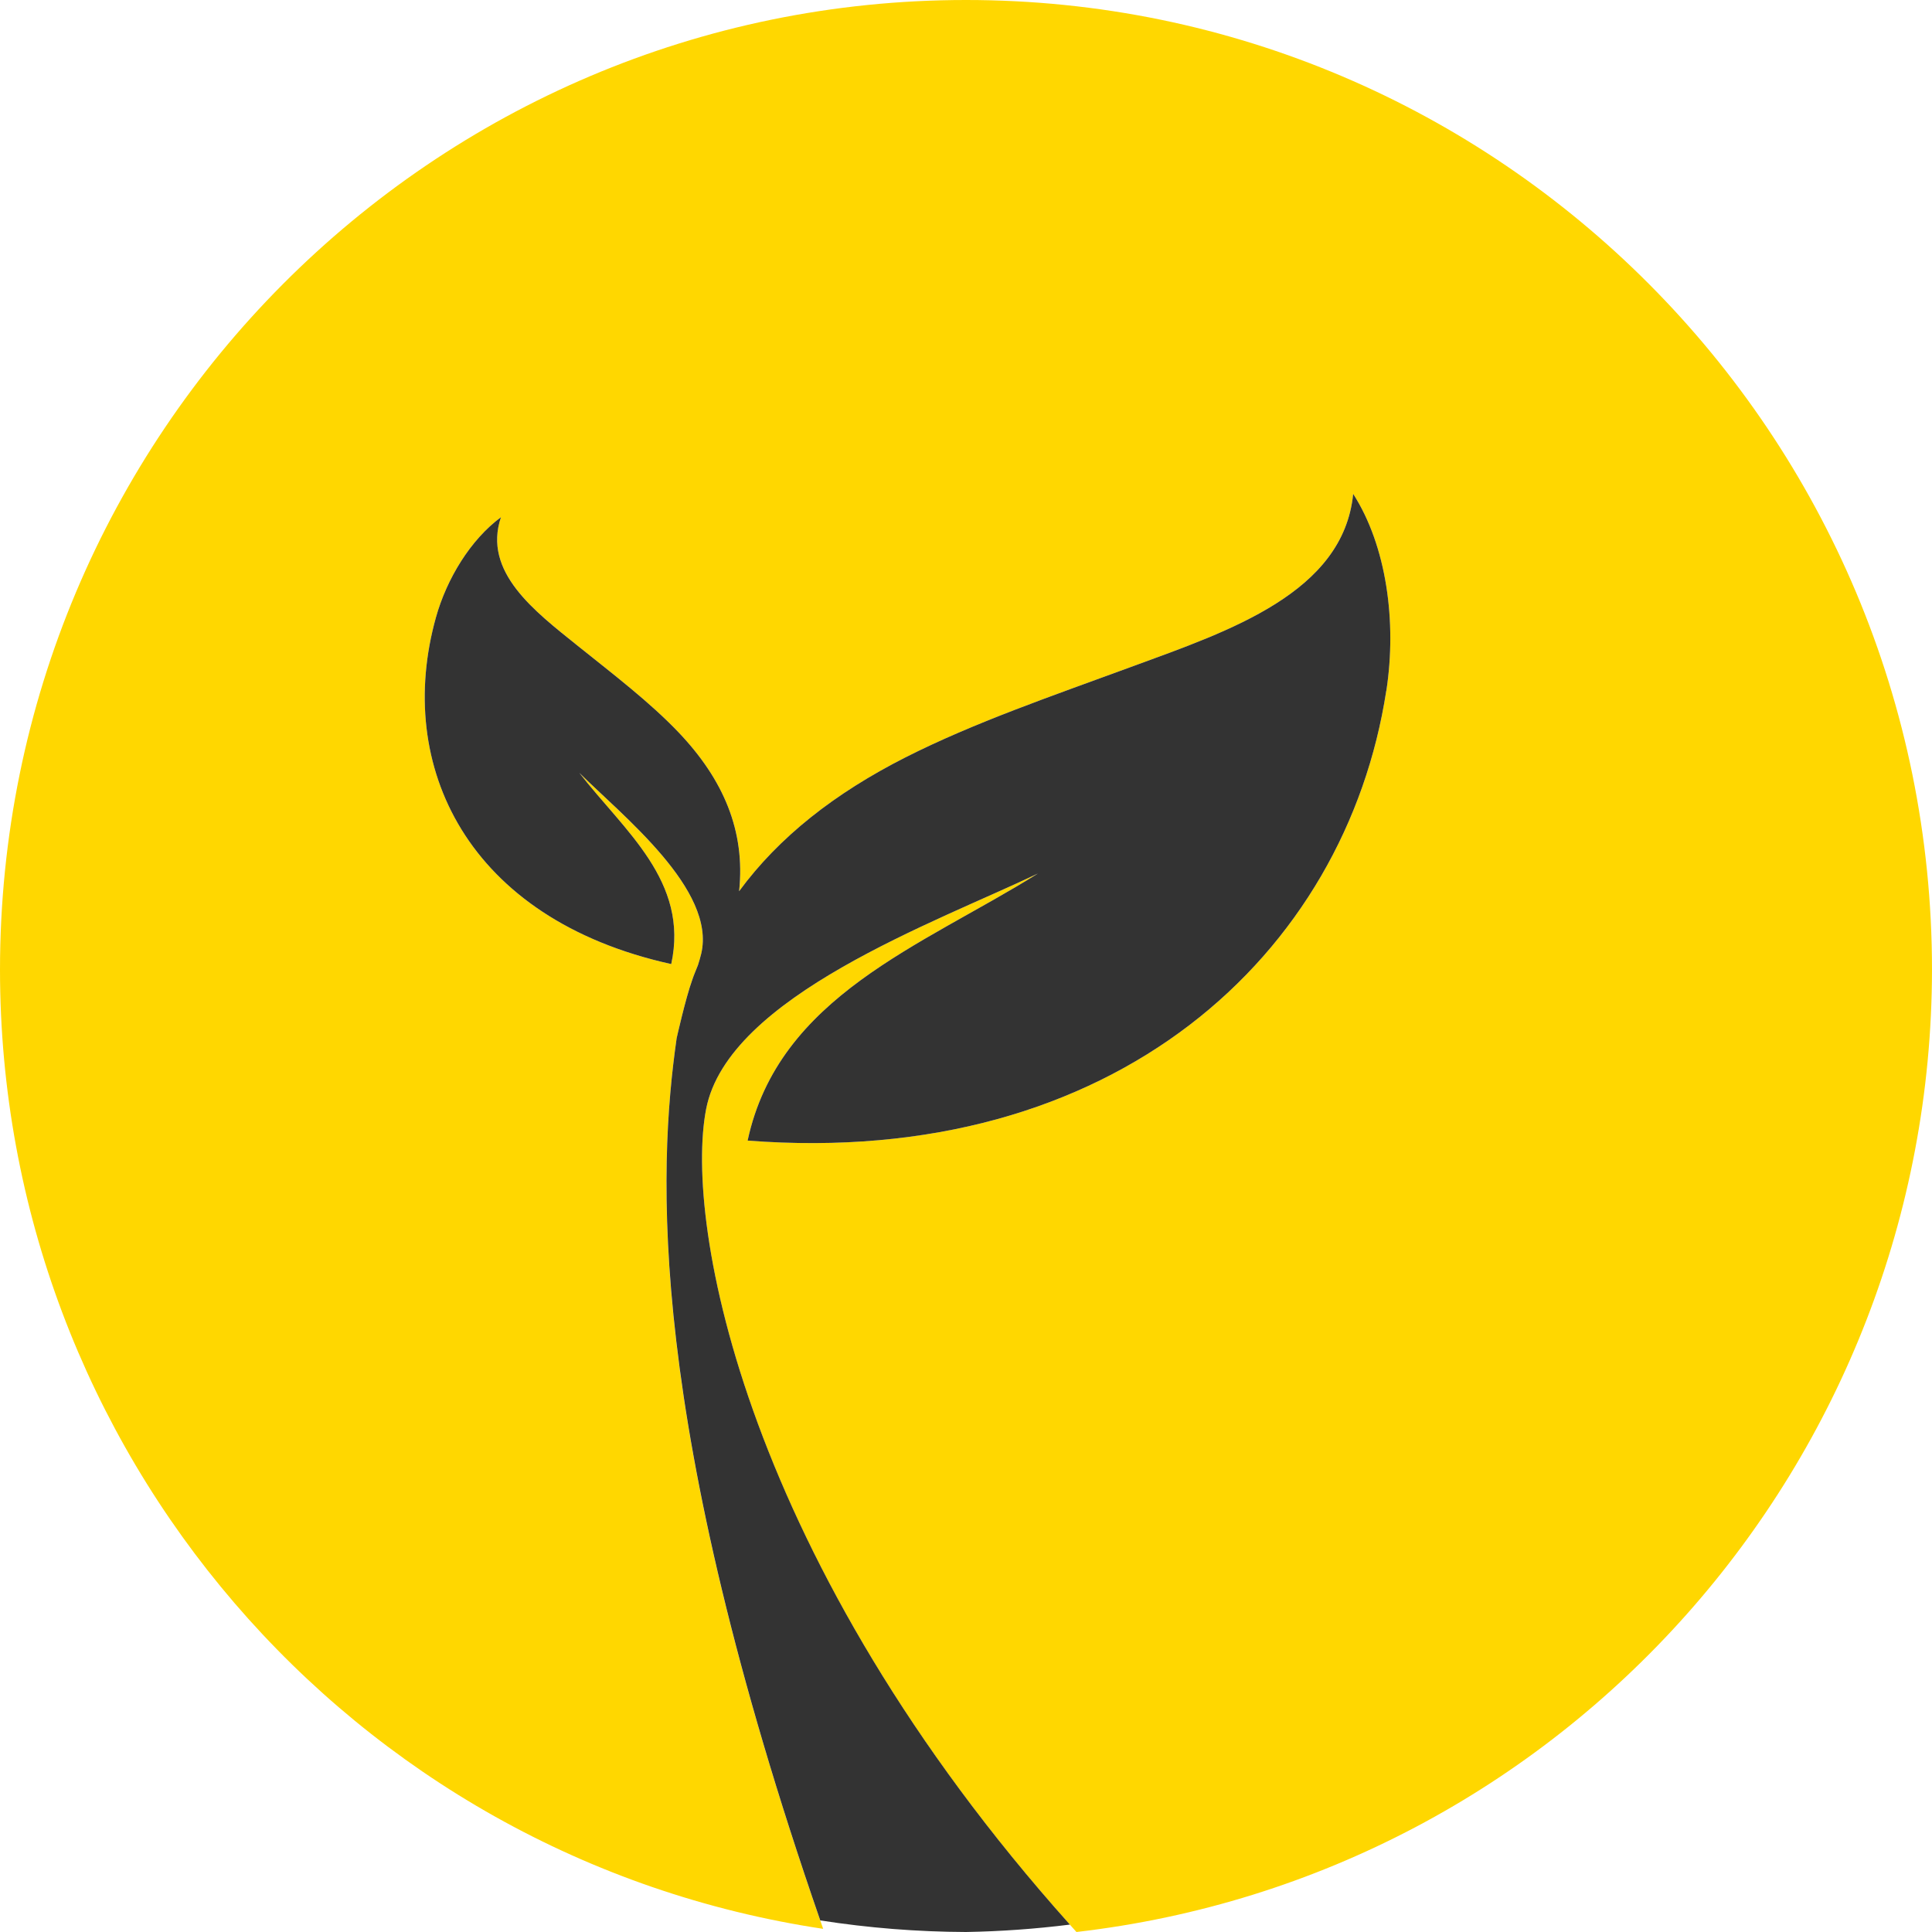
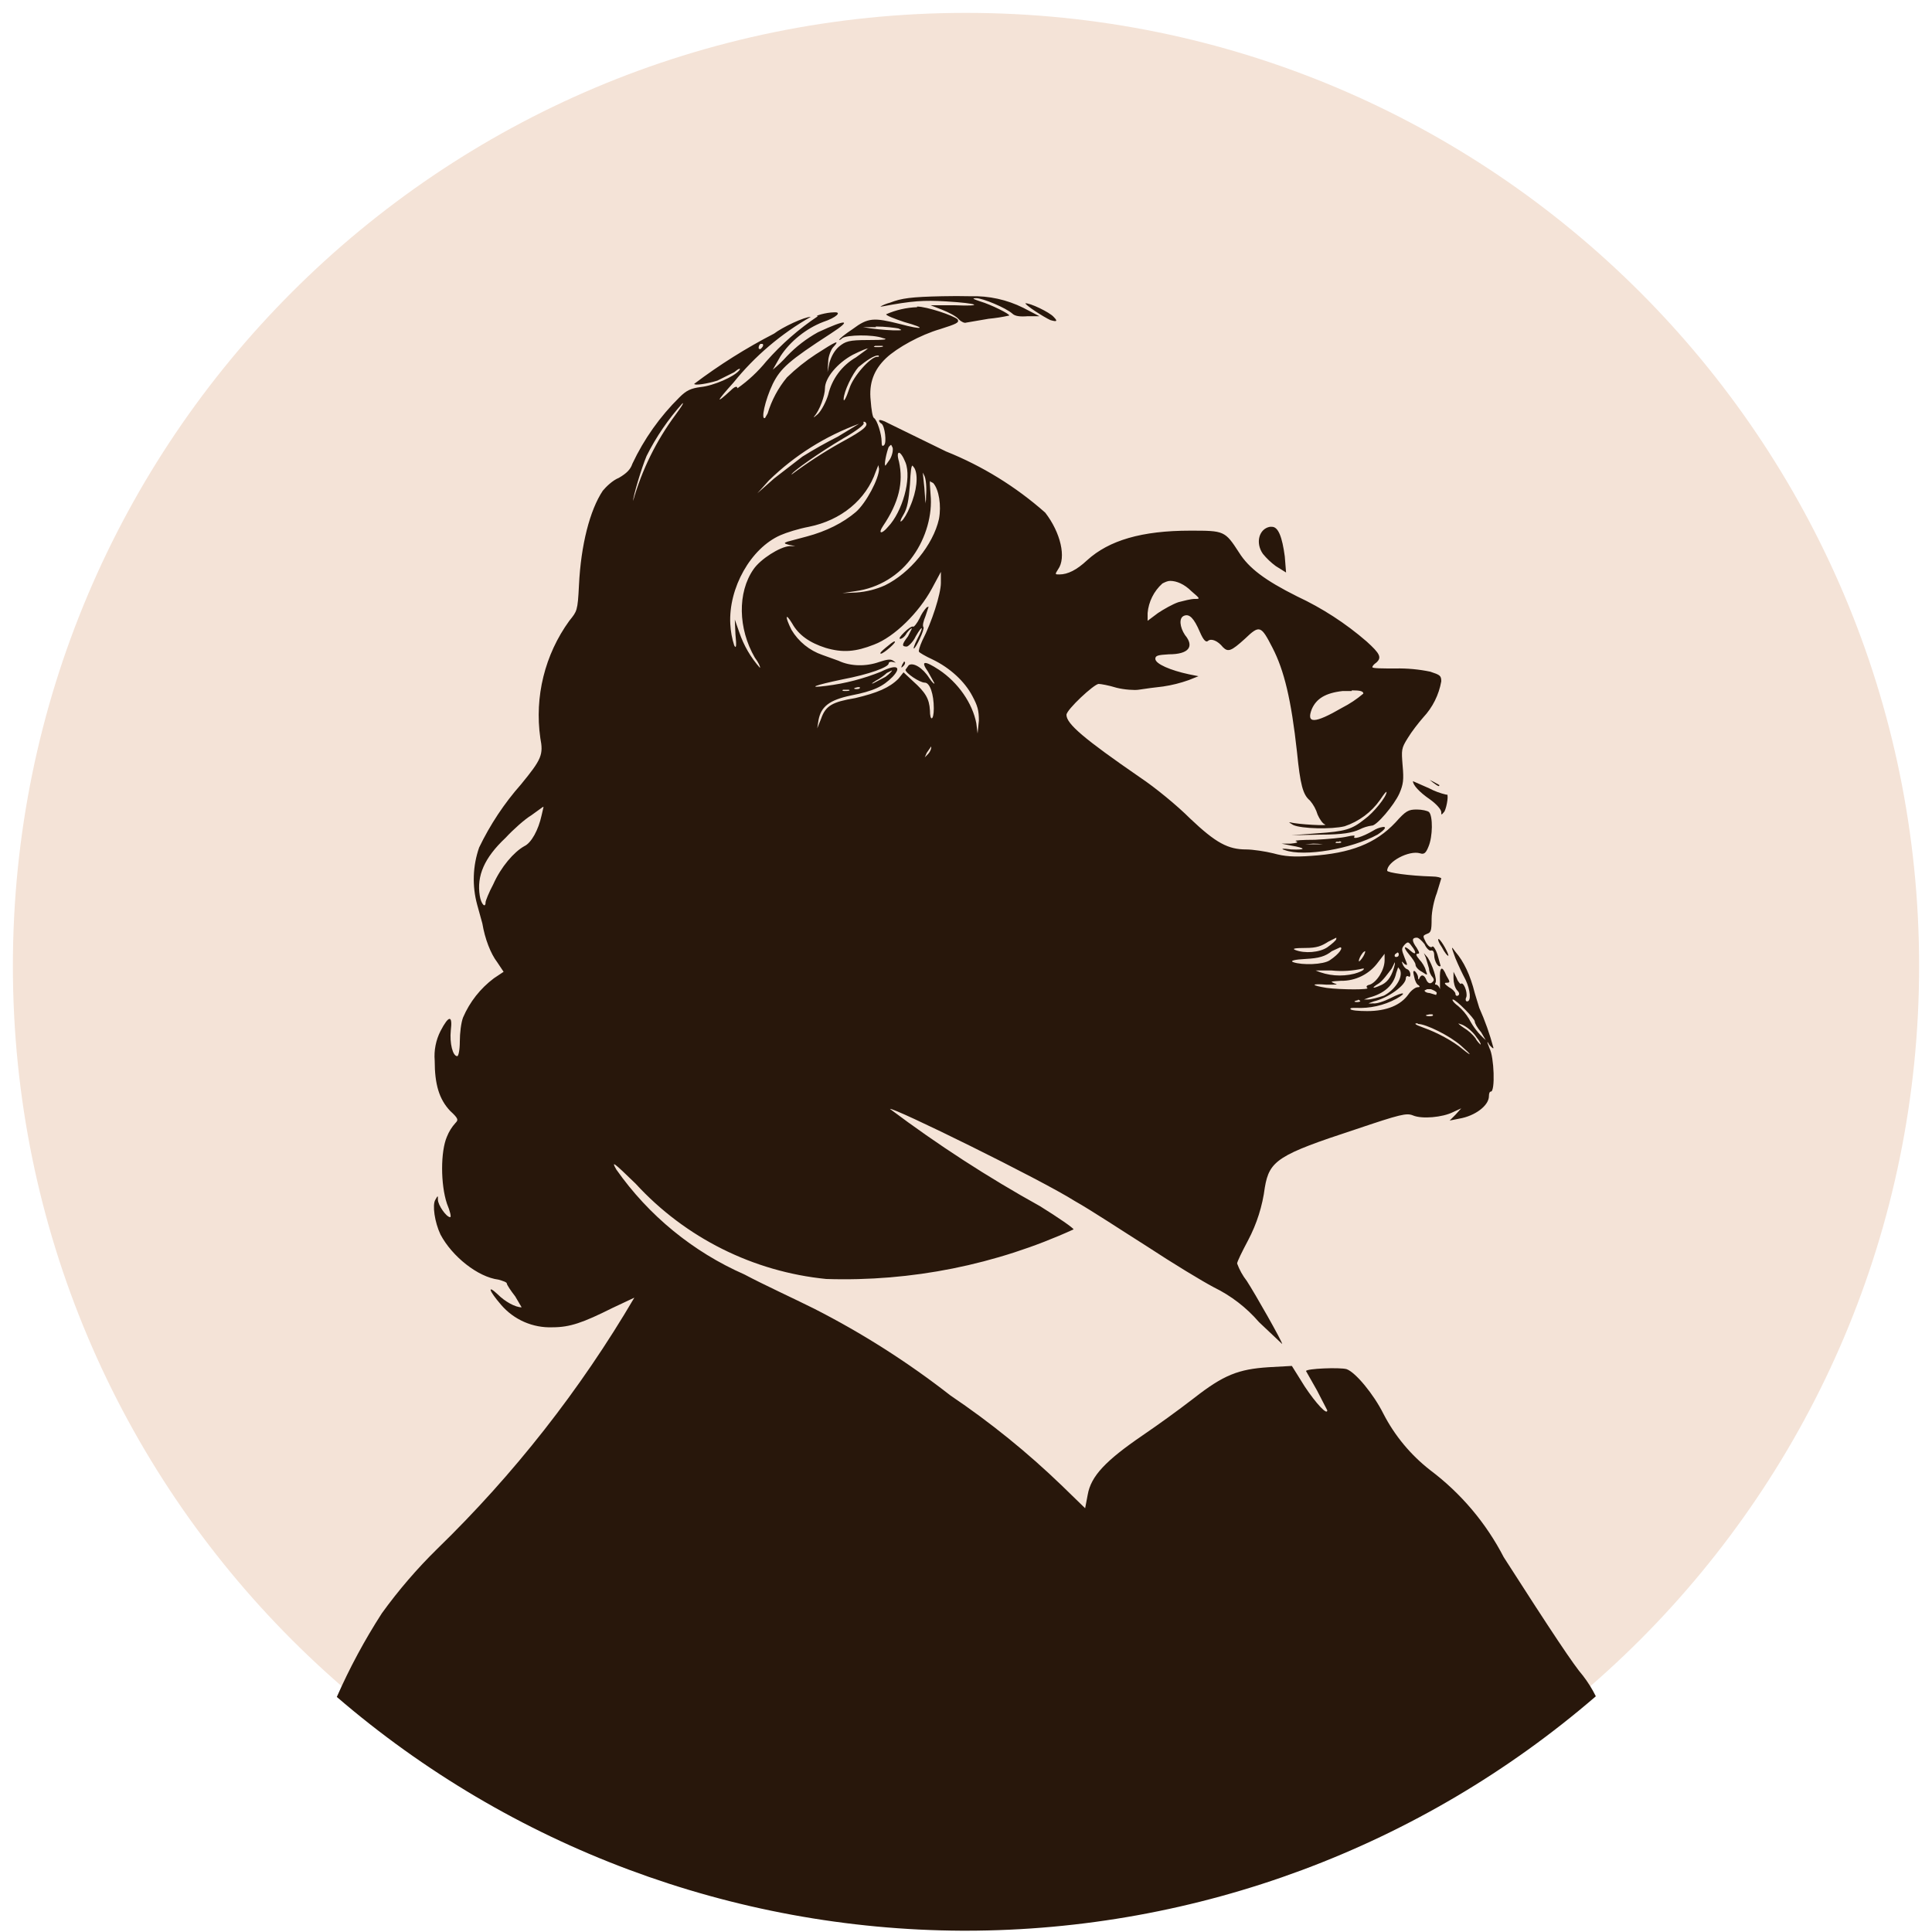
- <svg xmlns="http://www.w3.org/2000/svg" version="1.1" viewBox="0 0 300 300">
-   <path fill="#ffd700" fill-opacity="1" d="M150 0A150 150.61 0 0 0 0 150.61a150 150.61 0 0 0 127.82 148.9c-27.44-78.64-25.71-117.59-22.75-138.3 0 0 1.38-6.17 2.4-9.03.27-.78.6-1.56.91-2.32.18-.57.36-1.16.5-1.75 2.37-9.95-12.27-21.46-18.93-28.1 7 9.02 17.08 16.82 14.28 29.69-31.7-6.99-42.97-30.79-36.54-53.82 1.68-6.02 5.38-12.09 10.1-15.57-2.86 8.51 5.25 14.6 11.93 19.98 5.68 4.55 11.18 8.75 15.64 13.42 6.98 7.33 10.4 15.33 9.42 24.68 6.17-8.42 14.84-15.2 25.79-20.77 10.7-5.42 22.77-9.54 35.42-14.19 14.85-5.45 32.6-11.37 34.13-26.74 5.17 8.05 6.8 19.83 5.15 30.57h-.01c-6.29 40.9-42.15 74.25-99.17 69.85 4.83-22.45 27.04-30.2 45.08-41.47-15.75 7.54-48.13 19.08-51.52 36.56-3.5 18 6.26 71.1 57.5 127.8A150 150.61 0 0 0 300 150.61 150 150.61 0 0 0 150 0Z" display="inline" />
-   <path fill="#333" d="M210.12 76.7c-1.53 15.36-19.28 21.28-34.13 26.73-12.65 4.65-24.72 8.77-35.42 14.19-10.95 5.56-19.62 12.35-25.8 20.77.99-9.35-2.43-17.35-9.41-24.68-4.46-4.67-9.96-8.87-15.64-13.42-6.68-5.37-14.8-11.47-11.93-19.98-4.72 3.48-8.42 9.55-10.1 15.57-6.43 23.03 4.84 46.83 36.54 53.82 2.8-12.87-7.28-20.67-14.28-29.7 6.66 6.64 21.3 18.16 18.93 28.11a25 25 0 0 1-.5 1.75c-.3.76-.64 1.54-.9 2.32-1.03 2.86-2.41 9.03-2.41 9.03-2.94 20.59-4.64 59.25 22.3 136.99A150 150 0 0 0 150 300a150 150 0 0 0 16.13-1.15c-50.33-56.26-59.96-108.77-56.48-126.65 3.39-17.48 35.77-29.02 51.52-36.56-18.04 11.27-40.25 19.02-45.08 41.47 57.02 4.4 92.88-28.95 99.17-69.85h.01c1.65-10.74.02-22.52-5.15-30.57z" opacity="1" />
+ <svg xmlns="http://www.w3.org/2000/svg" xml:space="preserve" viewBox="0 0 300 300">
+   <circle cx="150" cy="150" r="148" fill="#f4e3d7" />
+   <path fill="#28170b" d="M150.7 46a92 92 0 0 0-4.4 0c-4.8.1-6.3.3-8.1 1a6.2 6.2 0 0 0-1.5.6h.2c4.8-.9 6.5-1 10-.8 5.1.3 6 .8 1.3.6h-3.7l1.8.7c1 .4 2.2 1 2.6 1.5.4.4.9.6 1.1.5l3.5-.6a26 26 0 0 0 3.2-.5c.2-.2-2.8-1.7-4.5-2.2-1.2-.4-1.3-.5-.6-.5 1 0 4.6 1.5 5.6 2.4.4.4 1.2.5 2.4.4h1.8l-2.5-1.3a17.2 17.2 0 0 0-8.2-1.8zm8.5 1c-.2.3 3 2.3 3.9 2.7 1 .3 1.2.2.5-.5-.6-.7-3.7-2.2-4.4-2.1zm-16.8.7a13 13 0 0 0-4.8 1.1c0 .2 1.3.7 2.8 1.2 3.6 1 3 1.3-.7.3-4-1-4.9-1-7.3.8-1.2.8-2.1 1.5-2.1 1.7 0 0 .2 0 .5-.3.7-.5 4.7-.6 6.3 0 .9.2.4.3-2.3.3-3 0-3.5.2-4.5 1-.7.6-1.2 1.5-1.5 2.5l-.3 1.5.1-1.6c0-.8.4-1.8.7-2.2 1.3-1.4.5-1-2.6 1a30 30 0 0 0-4.5 3.6 16 16 0 0 0-3 5.6l-.4.7c-.7.4 0-2.8 1.2-5.3 1.2-2.4 2.5-3.6 9-7.8 3.4-2.2 2.5-2.3-2-.2a20 20 0 0 0-4.8 3.7 19.4 19.4 0 0 1-2.2 2.1l1.2-2.1c1.5-2.3 4-4.3 6.6-5.3 2.1-.7 3-1.6 1.7-1.5-1.2 0-3.2.6-2.5.6a40.9 40.9 0 0 0-8 7 22.5 22.5 0 0 1-4.5 4.2c0-.4-.4-.3-1 .3-2.5 2.3-2.3 1.8.4-1.2a42.2 42.2 0 0 1 12-10.2c-1 0-4.4 1.6-5.7 2.6a86.4 86.4 0 0 0-12.4 7.8c0 .3 2 0 3.6-.5l2.6-1.3c.7-.6 1.1-.7.8-.3-.8 1-4 2.4-6 2.6-1.5.2-2.2.5-3.3 1.6A36 36 0 0 0 98.2 72c-.3.9-.9 1.5-2.1 2.2-1 .4-2 1.4-2.5 2-2 3-3.4 8.4-3.7 14.7-.2 4-.3 4-1.5 5.5a25 25 0 0 0-4.5 18.2c.5 2.6.2 3.3-3 7.2a42.9 42.9 0 0 0-6.5 9.8 15 15 0 0 0-.3 8.9l.8 2.9c.4 2.4 1.3 4.7 2.3 6l1 1.5-1.5 1a15 15 0 0 0-4.8 6.1c-.3.8-.5 2.4-.5 3.7 0 1.3-.2 2.3-.4 2.3-.7 0-1.2-2-1-4 .3-2.4-.3-2.4-1.6.1a8.6 8.6 0 0 0-.9 4.6c0 3.7.7 6 2.4 7.8 1.3 1.2 1.3 1.4.8 1.9a7 7 0 0 0-1.3 2.1c-1 2.3-1 7.4 0 10.4.5 1.2.7 2.1.5 2.1-.6 0-1.9-1.9-1.9-2.7 0-.7 0-.7-.4 0-.5.8-.1 3.5.8 5.4 1.8 3.4 5.8 6.6 9 7 .7.2 1.3.4 1.3.6 0 .2.6 1.1 1.3 2l1 1.7c-1 0-2.6-.9-3.7-2-1.7-1.6-1.4-.6.5 1.6a10 10 0 0 0 8 3.5c2.7 0 4.7-.7 9.3-3l3.4-1.6a185 185 0 0 1-30.6 39 78 78 0 0 0-8.6 10 93.7 93.7 0 0 0-7 13 149.9 149.9 0 0 0 97.1 36.3 149.9 149.9 0 0 0 .6 0 149.9 149.9 0 0 0 97.8-36.4 19 19 0 0 0-2-3.2c-1.4-1.6-4.8-6.7-12.3-18.4a39.7 39.7 0 0 0-11.4-13.5 26.5 26.5 0 0 1-7.3-8.8c-1.5-3-4.3-6.4-5.7-6.9-1-.3-6.3-.1-6.3.3l1.7 3 1.6 3.1c0 .8-1.7-1-3.5-3.7l-2-3.2-3.6.2c-4.7.3-7 1.2-11.6 4.8a177 177 0 0 1-8 5.8c-5.7 3.9-8 6.3-8.5 9.2l-.4 2.1-3.6-3.5a128 128 0 0 0-17.3-14 131 131 0 0 0-21.2-13.5c-3-1.5-8-3.8-10.8-5.3a47.8 47.8 0 0 1-19.9-16.3c-.8-1.4-.5-1.2 3 2.2a46.4 46.4 0 0 0 29.6 14.8 85.8 85.8 0 0 0 38.4-7.7c0-.2-2.3-1.8-5.2-3.6a202 202 0 0 1-23.3-15.1c.3-.4 23.5 11 28.7 14.3 2.5 1.4 7.5 4.7 11.3 7.1 3.8 2.5 8.4 5.3 10.3 6.3a22 22 0 0 1 7 5.4l3.6 3.4c0-.4-4.2-7.8-5.5-9.8a10 10 0 0 1-1.5-2.7c0-.3.8-1.9 1.7-3.6a24 24 0 0 0 2.6-8.2c.7-4.2 2.1-5.1 14-9 7.1-2.4 8-2.6 9-2.2 1.4.6 4.6.3 6.2-.5l1.3-.6-.9 1-.9.9 1.5-.3c2.4-.4 4.6-2 4.6-3.5 0-.4.1-.7.3-.7.7 0 .5-5.4-.2-6.7-.2-.6-.4-.9-.3-1l.3.5c.4.4.6.6.6.4a41.5 41.5 0 0 0-2.2-6.2l-.7-2.3c-.7-2.8-1.7-4.9-3-6.4-.7-1-.7-.9 0 1a44 44 0 0 0 1.6 3.4c.7 1.5.9 3.3.2 3.3-.2 0-.3-.3-.1-.7.2-.8-.5-2.5-.9-2 0 0-.4-.3-.6-.9l-.5-1v1c0 .7.2 1.4.5 1.8.4.4.5.7.2.9-.2.1-.4 0-.4-.3 0-.2-.4-.7-1-1-.7-.5-.8-.7-.4-.7.6 0 .6-.1 0-1.1-.7-1.7-1.1-1.4-1 .8v1.4-.1c-.1-.4-.4-.7-.6-.7-.2 0-.2-.1-.1-.3.3-.5-.5-2.8-1.2-3.9l-.6-.7.3.7.5 1.7c0 .5.3 1.1.6 1.4.2.3.2.5-.2.8-.3.2-.6 0-.8-.4-.3-.8-.8-1-1.1-.3-.1.3-.2.2-.2-.1 0-.4-.3-.8-.5-1-.3-.1-.3.1-.1.9.1.6.4 1.2.7 1.3.2.2.2.3-.2.3-.3 0-1 .5-1.4 1.1-1.2 1.7-3.4 2.6-6.4 2.6-1.3 0-2.5-.1-2.6-.3-.1-.2.3-.2.8-.2a12 12 0 0 0 6.3-1.4c1.8-1 1.2-1.2-.9-.1-1 .5-2.2.9-2.7.8a2.2 2.2 0 0 1-.7 0l.8-.3c2.2-.5 5-2.5 5-3.6 0-.3.2-.4.4-.3.2.2.3 0 .3-.3s-.2-.7-.5-.8c-.3-.1-.6-.5-.7-.8-.2-.5-.2-.5.3 0 .5.3.5.2 0-1-.5-1.3-.5-1.4 0-2 .5-.5.6-.5 1.1.2.8 1 .7 1.5-.1.8-1.1-1-1.3-.7-.3.5.5.6 1 1.3 1 1.6 0 .3.4.8 1 1.1.9.6.9.6.6-.2-.1-.5-.6-1.3-1-1.7-.5-.6-.6-.9-.3-.9.4 0 .3-.2-.1-.9-.8-1.1-.8-1.6 0-1.6.3 0 .8.5 1.2 1 .3.7.8 1.1 1 1 .3-.1.5.2.5.7 0 .9.6 2 1 1.7l-.5-1.8c-.3-.9-.7-1.4-.8-1.2-.2.2-.6 0-1-.7-.5-1-.5-1 .2-1.3.6-.2.7-.5.7-2.3 0-1.2.4-3 .8-4l.7-2.3c0-.1-.6-.3-1.4-.3-3.6-.1-7-.6-7-.9 0-1.4 3.4-3.2 5.1-2.7.6.2.9 0 1.3-1 .7-1.6.7-4.8.1-5.4-.2-.2-1.1-.4-1.9-.4-1.3 0-1.7.2-3.3 2-3.1 3.3-7 4.8-13.1 5.2-2.7.2-4.1.1-5.9-.4-1.2-.3-3.2-.6-4.2-.6-2.8 0-4.7-1-8.7-4.8-2-2-5.4-4.8-7.8-6.4-8.7-6-11.4-8.3-11.4-9.7 0-.8 4.3-4.8 5-4.8.3 0 1.5.2 2.8.6 1.2.3 2.8.4 3.4.3a91 91 0 0 1 3.8-.5 21 21 0 0 0 4-1l1.5-.6-1.5-.3c-2.8-.6-5.2-1.6-5.2-2.4 0-.5.4-.6 2.1-.7 3.1 0 4-1.2 2.5-3-.8-1.2-1-2.7-.1-3 .8-.3 1.5.4 2.4 2.5.6 1.4 1 1.7 1.3 1.4.5-.4 1.5 0 2.3 1 .8.8 1.3.6 3.4-1.3 2.3-2.2 2.5-2.1 4.3 1.4 1.8 3.5 2.9 8 3.8 16.2.5 5 .9 6.6 2 7.5a6 6 0 0 1 1.2 2.2c.3.7.8 1.4 1.1 1.5.9.3-4.3 0-5.3-.3-.4 0-.2 0 .4.4 1.3.6 6 .7 8 .2a11 11 0 0 0 5.5-4.1c.6-.9 1-1.4 1-1.2 0 .7-2 3.2-3.4 4.2-2 1.6-3 1.9-7.4 2.2l-4 .3 4.5-.1c3.6 0 5-.3 6.1-.8a6 6 0 0 1 1.9-.6c.7.1 3.5-3.2 4.3-5 .6-1.4.7-2.1.5-4.3-.2-2.5-.2-2.7.8-4.3.6-1 1.7-2.4 2.4-3.2a11 11 0 0 0 2.8-5.6c0-.9-.2-1-1.7-1.5a24 24 0 0 0-5.4-.5c-2 0-3.6 0-3.6-.2s.3-.5.6-.7c.9-.8.6-1.4-1.5-3.3a46.6 46.6 0 0 0-10.8-7c-5-2.5-7.5-4.4-9-6.8-2.2-3.4-2.3-3.4-7.6-3.4-7.5 0-12.6 1.5-16 4.6-1.6 1.5-3 2.2-4.3 2.2-.7 0-.7 0-.2-.8 1.3-1.8.4-5.7-2-8.8a53 53 0 0 0-15.4-9.5l-9-4.4c-.7-.4-1.4-.6-1.4-.4 0 .2.2.4.4.5.5.4.8 2.9.4 3.3-.3.3-.4.1-.4-.5 0-1.2-.7-3.4-1.2-3.7-.2-.1-.4-1.3-.5-2.7-.3-2.7.5-4.8 2.4-6.6 1.7-1.6 5.3-3.6 8.4-4.5 2.5-.8 3-1 2.7-1.5-.6-.6-4.8-2-6.3-2zm-6.4 3c1.4 0 3 .2 3.5.3.7.3.6.3-.7.3a34.5 34.5 0 0 1-4.8-.5h2zm-17.7 2.7c.1 0 .2 0 .2.2s-.2.4-.4.6c-.2 0-.3 0-.3-.2s.1-.5.3-.6h.2zm18.2.3h.5c.3.1 0 .2-.6.2-.7 0-.9 0-.5-.2h.6zm-1.7.3c.2 0-.5.5-1.9 1.5a9.1 9.1 0 0 0-4.3 5.8c-.3 1-1 2.4-1.6 3l-.6.5v-.1c.9-1 1.7-3.3 1.7-4.4 0-1.6 1.9-3.9 4.3-5.2 1.4-.7 2.2-1 2.4-1zm1.4 1.2h.2c.2.2 0 .2-.2.2-1 0-3.7 3-4.3 4.9-.5 1.5-.9 2.2-.9 1.7 0-1.2 1.4-4 2.3-5 1.2-1 2.4-1.8 3-1.8zM106 62.6c.2 0-.3.7-1.1 1.8a41.4 41.4 0 0 0-6.6 13.4c0-.7 1.3-5.1 2.1-7a37.1 37.1 0 0 1 5.6-8.2zm28 2.9h.3c.7.5 0 1.2-3.7 3.2a70 70 0 0 0-7.7 5c0-.4 4.6-3.6 8-5.6 2.1-1.2 3.4-2.2 3.2-2.4 0-.2-.1-.2 0-.2zm-.6.3-3.3 2a71 71 0 0 0-5.5 3.1l-4.4 3.4-2.6 2.3 1.8-2a39.4 39.4 0 0 1 14-8.8zm5 3.3.2.4c.1.3 0 1.1-.4 1.8l-.7 1c-.3 0 .2-2.2.5-2.9l.3-.3zm1.2 1.2c.2 0 .6.5 1 1.5 1 2.5-.5 7.7-2.7 10-1 1.2-1.6 1.1-.8-.1 2.5-3.7 3.2-6.8 2.5-10-.3-1-.2-1.4 0-1.4zm-3.2 2 .1.5c0 1.5-2 5.3-3.6 6.7-2 1.7-4.6 3-7.6 3.8l-3 .8c-.6.2-.6.3.2.5l1 .2h-.9c-1.5.1-4.5 2-5.6 3.6-2.5 3.6-2.4 9.2.2 13.7.6.8.9 1.5.8 1.6a16 16 0 0 1-3.2-5.5l-.7-2 .1 2.3c.2 1.9.1 2.3-.2 1.7a13 13 0 0 1-.6-3.3c-.3-5.6 3.2-11.8 7.8-13.8.9-.4 2.8-1 4.4-1.3 5-1 8.9-4.2 10.4-8.6l.4-1zm5.3 0 .3.4c.6 1.1.4 3.5-.7 6-.4 1-1 2-1.3 2.2-.3.3-.2-.2.3-1 .6-1 .8-2.2 1-4.7.1-2.1.2-2.9.4-2.9zm1.6 1.1.2.4c.3.5.4 2 .3 3.2a5.2 5.2 0 0 1-.1 1.2V78a72.2 72.2 0 0 0-.4-4.5zm1.2 1.4.4.2c.9 1 1.3 3.5.9 5.6-.9 4-4.5 8.4-8.4 10.3A13 13 0 0 1 133 92l-2.2.1 2-.3a13 13 0 0 0 9-5.5c2-2.8 3-6.4 2.7-9.5-.1-1.6-.2-2.1 0-2.1zm53 7h-.3c-1.7.3-2.3 2.5-1.1 4.2a11 11 0 0 0 2 1.9l1.6 1-.2-2.5c-.4-3-1-4.6-2-4.6zm-51.4 7v1.7c0 1.7-1.4 6.1-2.9 9-.4.9-.6 1.6-.5 1.7 0 .1 1 .7 2.1 1.2 2.7 1.3 5 3.4 6.2 5.7.8 1.5 1 2.2 1 3.8l-.2 2-.2-1.6c-.6-3.1-2.8-6.3-5.8-8.3-2.3-1.5-2.9-1.4-1.7.3l1 1.8c0 .2-.4-.2-.8-.8-1-1.6-2.5-2.5-3.2-2l-.5.7c0 .5 2.2 2 3 2 .8 0 1.4 1.8 1.4 4 0 1.9-.6 2.1-.6.3-.1-1.8-.7-2.8-2.6-4.5l-1.5-1.4-.8 1c-1.4 1.4-3.3 2.2-6.7 3-3.6.6-4.6 1.2-5.3 3.2l-.6 1.5.2-1.3c.4-2.1 1.7-3.1 5-3.8 3.6-.7 5-1.4 6.5-2.9 1.5-1.6.6-2-1.8-.8a34 34 0 0 1-8.5 2.2c-3.1.4-1.8-.1 2.5-1 4.2-.8 7.2-1.9 7.2-2.5 0-.2.3-.3.7-.2l.4.1-.4-.3c-.4-.3-1-.2-2.2.2-2 .7-4.4.7-6.3-.2l-2.5-.9a9 9 0 0 1-4.8-3.9c-1-2-1-2.8.1-1 1 1.8 2.7 3 5.2 3.8 2.7.8 4.7.6 7.5-.5 3.2-1.2 7-5 9-8.7l1.4-2.6zm35.6 1.4c1 0 2.2.5 3.3 1.6 1.4 1.2 1.4 1.2.5 1.2-.6 0-1.7.3-2.5.5-.9.3-2.3 1.1-3.2 1.7l-1.6 1.2v-1.2a7 7 0 0 1 2.3-4.6c.4-.2.8-.4 1.2-.4zm-37.5 4-.3.1a6 6 0 0 0-1.1 1.7c-.4.8-.9 1.4-1 1.3-.2-.1-.8.3-1.4.9-.6.6-.9 1-.6 1 .2 0 .7-.3 1-.9.4-.5.7-.8.8-.7l-.6 1.2c-1 1.3-1 1.6-.2 1.6.2 0 1-.7 1.4-1.6 1.1-1.9 1.3-1.6.2.5-.4.8-.6 1.4-.5 1.4.3 0 1.7-3 1.5-3.3-.2-.2 0-1 .3-1.7l.5-1.5zm-5.3 5.4c-.2 0-.8.5-1.4 1-.6.5-1 .9-.7.9.4 0 2.6-1.9 2.1-1.9zm1.5 3.1-.3.5c-.2.5-.2.6.2.2.2-.2.3-.5.2-.6zm-2 1.4h.1c.1 0-.3.5-1 1l-1.9 1c-.4.1-.2 0 .4-.4.6-.3 1.4-.9 1.7-1.2l.8-.4zm-5.2 2.6h.3c.1.2-.1.3-.5.3s-.5-.1-.2-.2l.4-.1zm-1.8.4h.4c.3.1 0 .2-.4.2-.5 0-.7 0-.5-.2h.5zm78.5.1c1.2 0 1.8.1 1.8.5a17 17 0 0 1-3.3 2.2c-4.3 2.5-5.6 2.5-4.7.2.7-1.6 2.1-2.5 4.8-2.8h1.4zm-65.3 8.6v.3c0 .2-.2.7-.5 1l-.5.5.3-.7.7-1zm77.4 5.3.5.4c.8.6 1 .7 1 .4l-.9-.5-.6-.3zm-2.6.2c0 .6 1 1.7 2.6 2.8 1 .7 1.8 1.6 1.8 2 0 .5 0 .5.5-.1.4-.8.7-2.9.3-2.6a11 11 0 0 1-2.7-1l-2.5-1.1zm-135 4-.3 1.3c-.5 2.3-1.6 4.3-2.7 4.8-1.6.9-3.6 3.2-4.8 5.9-.7 1.3-1.2 2.6-1.2 2.8 0 1-.7.3-.9-1-.5-3.1.7-5.9 4-9 1.2-1.3 3-2.9 4-3.5l1.8-1.3zm130.4 3.1a4 4 0 0 0-1.6.6c-1.7 1-3.2 1.4-2.9.9.2-.2-.2-.2-1.1 0-.8.2-3 .4-5 .5-2 0-3.3.1-3 .2.5.2.2.3-.8.4H199l1.5.3c2.3.4 2.4.7 0 .6-1.4-.2-1.7-.1-1 .1 3 1.1 10.4-.2 14.4-2.4 1.2-.8 1.4-1.2.9-1.2zm-6.8 2.2.2.1c.2.1 0 .2-.4.2-.5 0-.5 0-.3-.2h.5zm-4 .4a10.3 10.3 0 0 1 1.4.1h-2.9.2l1.2-.1zm3.5 14.6v.2c0 .2-.7.8-1.4 1.3-1.2.8-3.5 1-5 .4-.5-.2 0-.3 1.6-.3 1.8 0 2.5-.3 3.6-1l1.2-.6zm15.9.2c-.2 0 0 .6.5 1.3.4.8.9 1.4 1 1.3.1-.2-1-2.3-1.5-2.6zm-15.3 1.3c.5 0-.1 1-1.6 2-1 .7-4.3.8-5.7.3-.5-.2.1-.4 2-.5 2-.1 3-.4 4-1.2l1.3-.6zm3.9.6c0 .2-.2.7-.5 1.1-.3.4-.5.6-.5.4 0-.2.2-.7.5-1.1.2-.3.4-.4.5-.4zm5 .2c.1 0 .2.1.2.3 0 .3-.2.4-.4.4s-.3-.1-.2-.4l.4-.3zm-2 .2v1c0 1.5-1.2 3.4-2.3 3.8-.5.1-.6.3-.4.5.6.3-4 .3-6.3 0-2.5-.4-2.5-.7 0-.5 1.6 0 1.9 0 1.2-.2-.7-.3-.6-.3 1-.4a7 7 0 0 0 5.8-2.9l1-1.3zm1.6 1.3v.3c-.4 1.7-1 2.7-2 3.2-1.5.7-1.8.6-.5-.2.6-.4 1.4-1.5 2-2.3l.5-1zm.5.8.3.4c.5 1.2-.8 3.1-2.5 4-.9.3-2 .6-2.5.6h-.6l.8-.3c2.3-.6 3.8-1.9 4.2-3.8l.3-.9zm-5.5.2h.2c0 .3-.8.6-1.5.8a9.4 9.4 0 0 1-6-.5h2.5a14.6 14.6 0 0 0 4.8-.3zm10 3.2h.6c.5.2.9.4.9.6l-.1.3-1-.3c-.4 0-.8-.2-.8-.4l.4-.2zm4 1.6c.5 0 3.4 3 3.4 3.4 0 .3.4 1 1 1.7l.7 1.2a11 11 0 0 1-2.6-3.3 8 8 0 0 0-1.7-2c-.7-.5-1-1-.8-1zm-14.7 0 .3.2c.1.1-.1.2-.5.2s-.5-.1-.2-.2l.4-.1zm11 2.3h.5c.3.2 0 .3-.4.3-.5 0-.7-.1-.5-.2l.5-.1zm1.7.5 2.5 2.4-2.5-2.4zm3 1c.6 0 2 1 2.7 2.1.5.6.7 1.1.6 1.1 0 0-.5-.4-.8-1a6.6 6.6 0 0 0-1.8-1.6c-.6-.4-1-.7-.7-.7zm-6.4 0c1.2 0 4.9 1.8 6.7 3.4 1.6 1.4 1.8 1.8.2.5-1.4-1.2-4-2.6-6-3.3-1.4-.5-1.6-.7-1-.7z" />
</svg>
